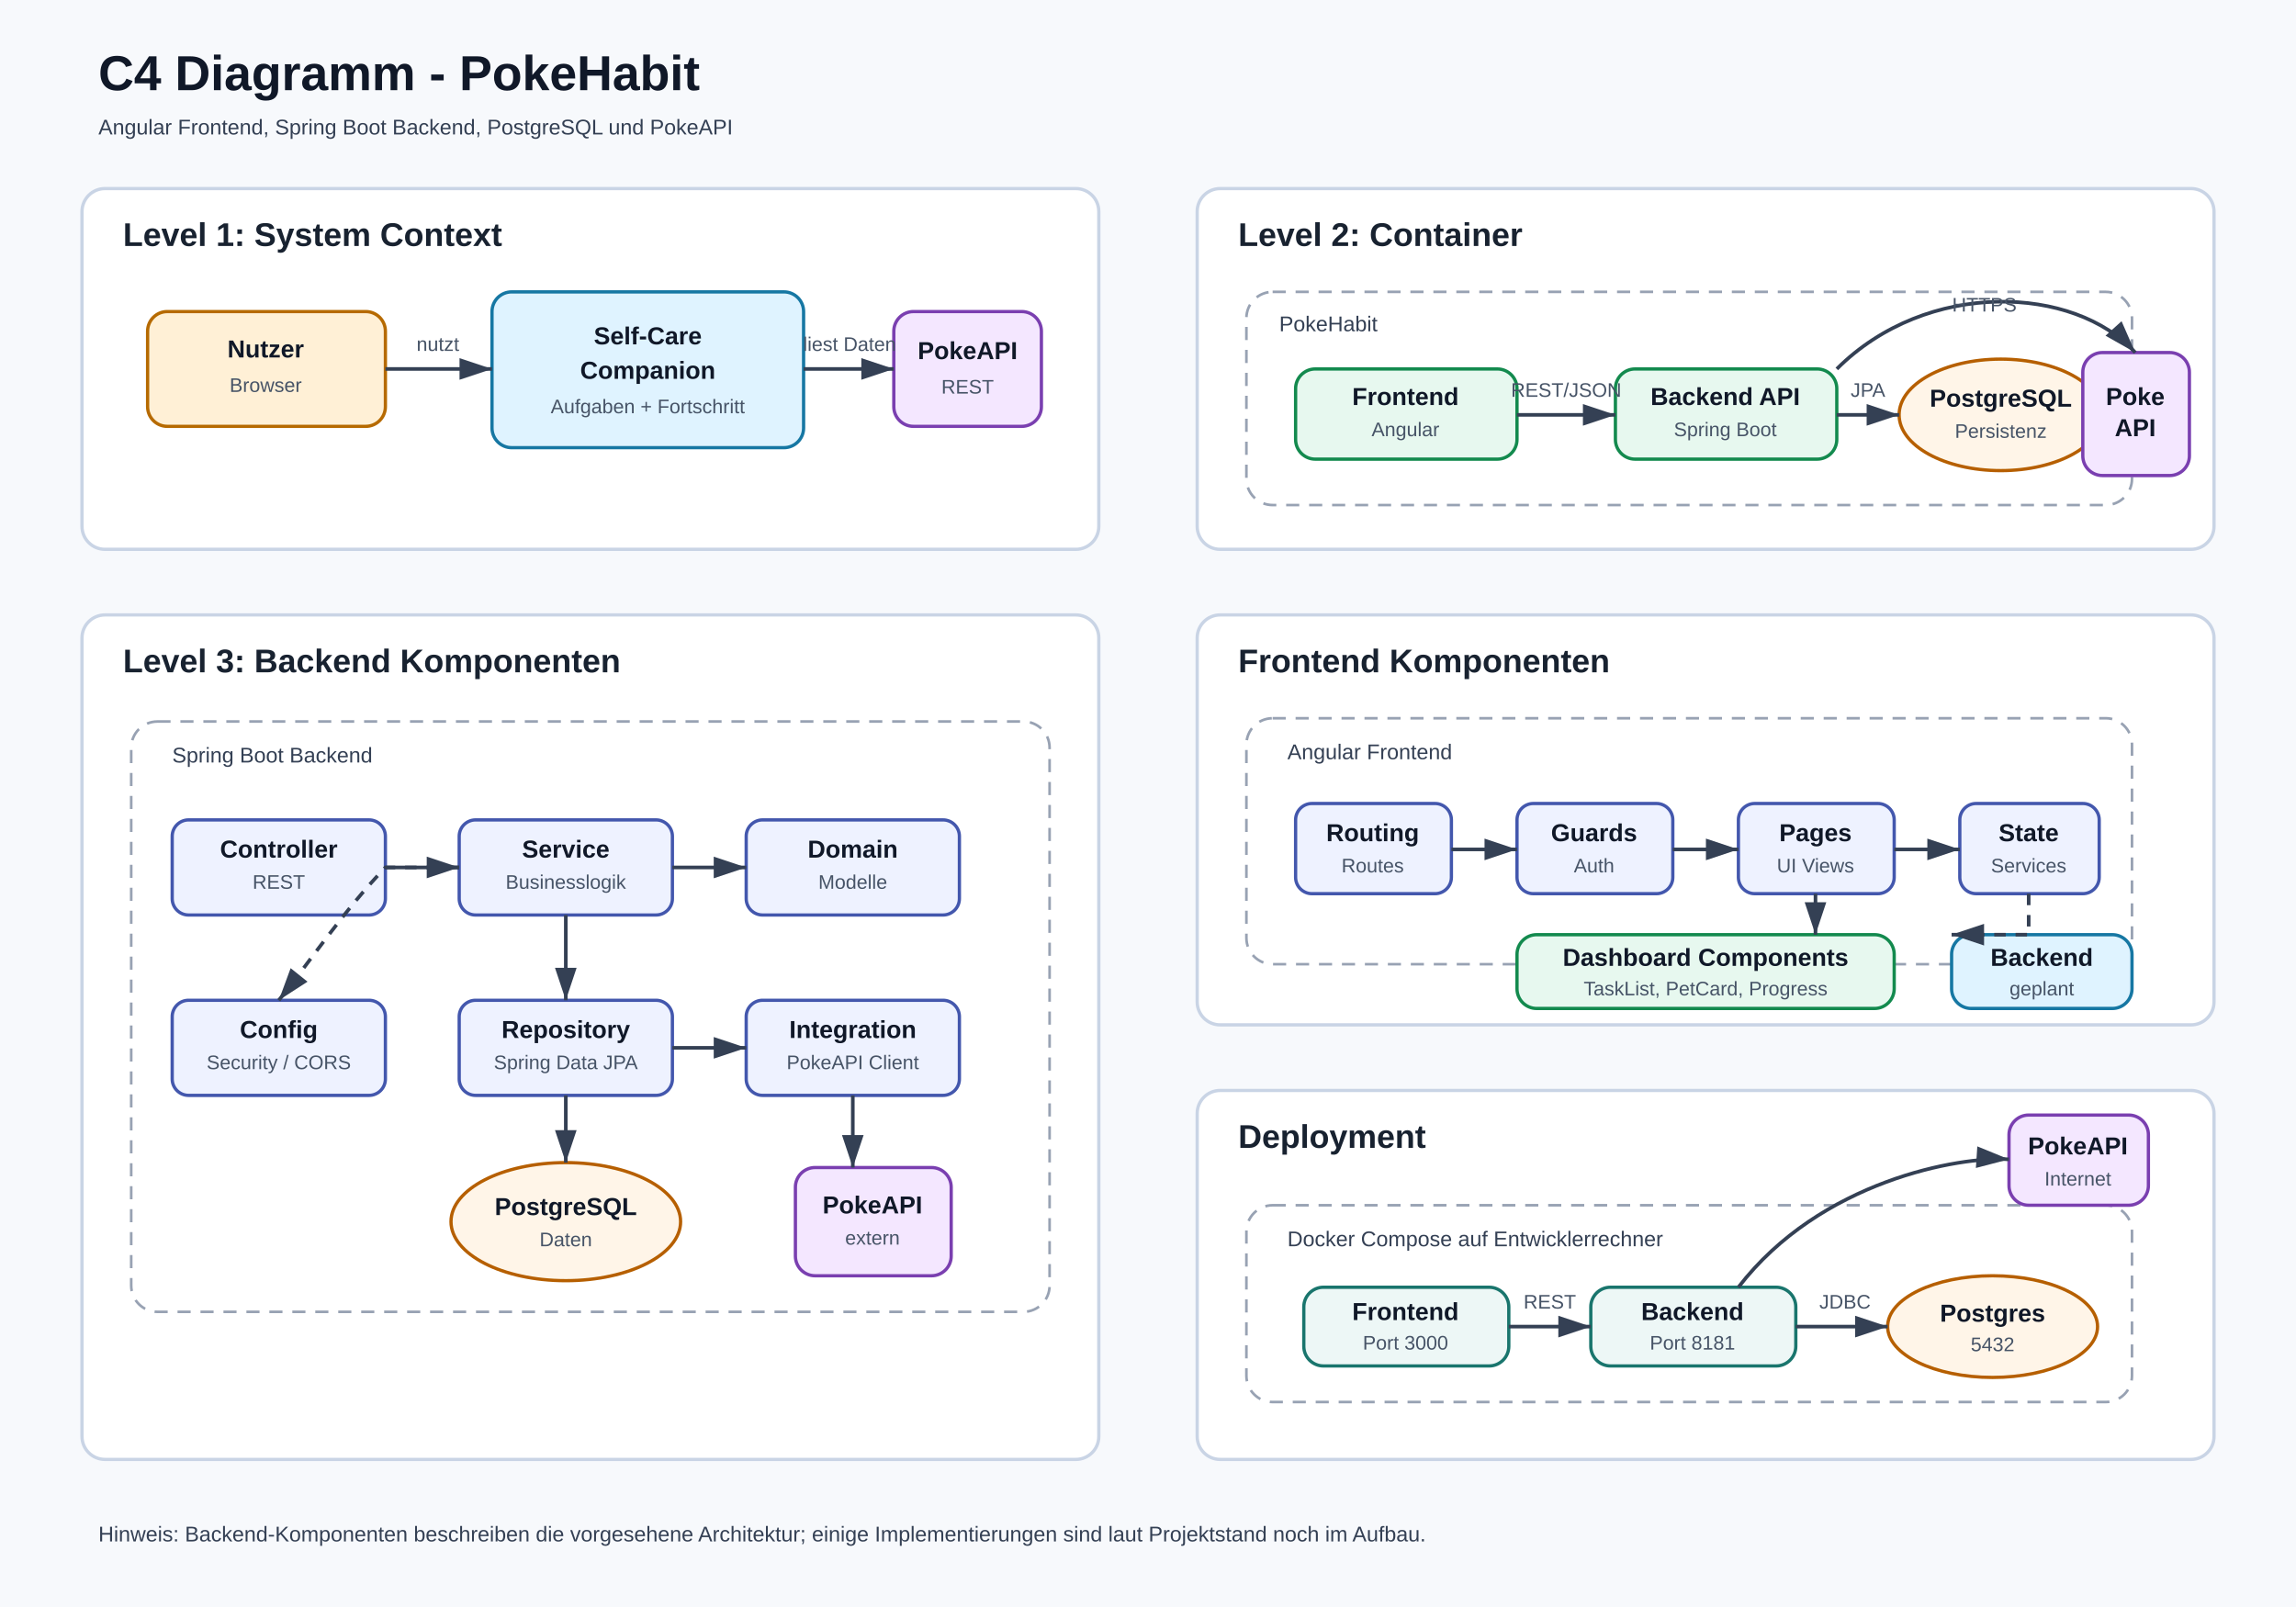
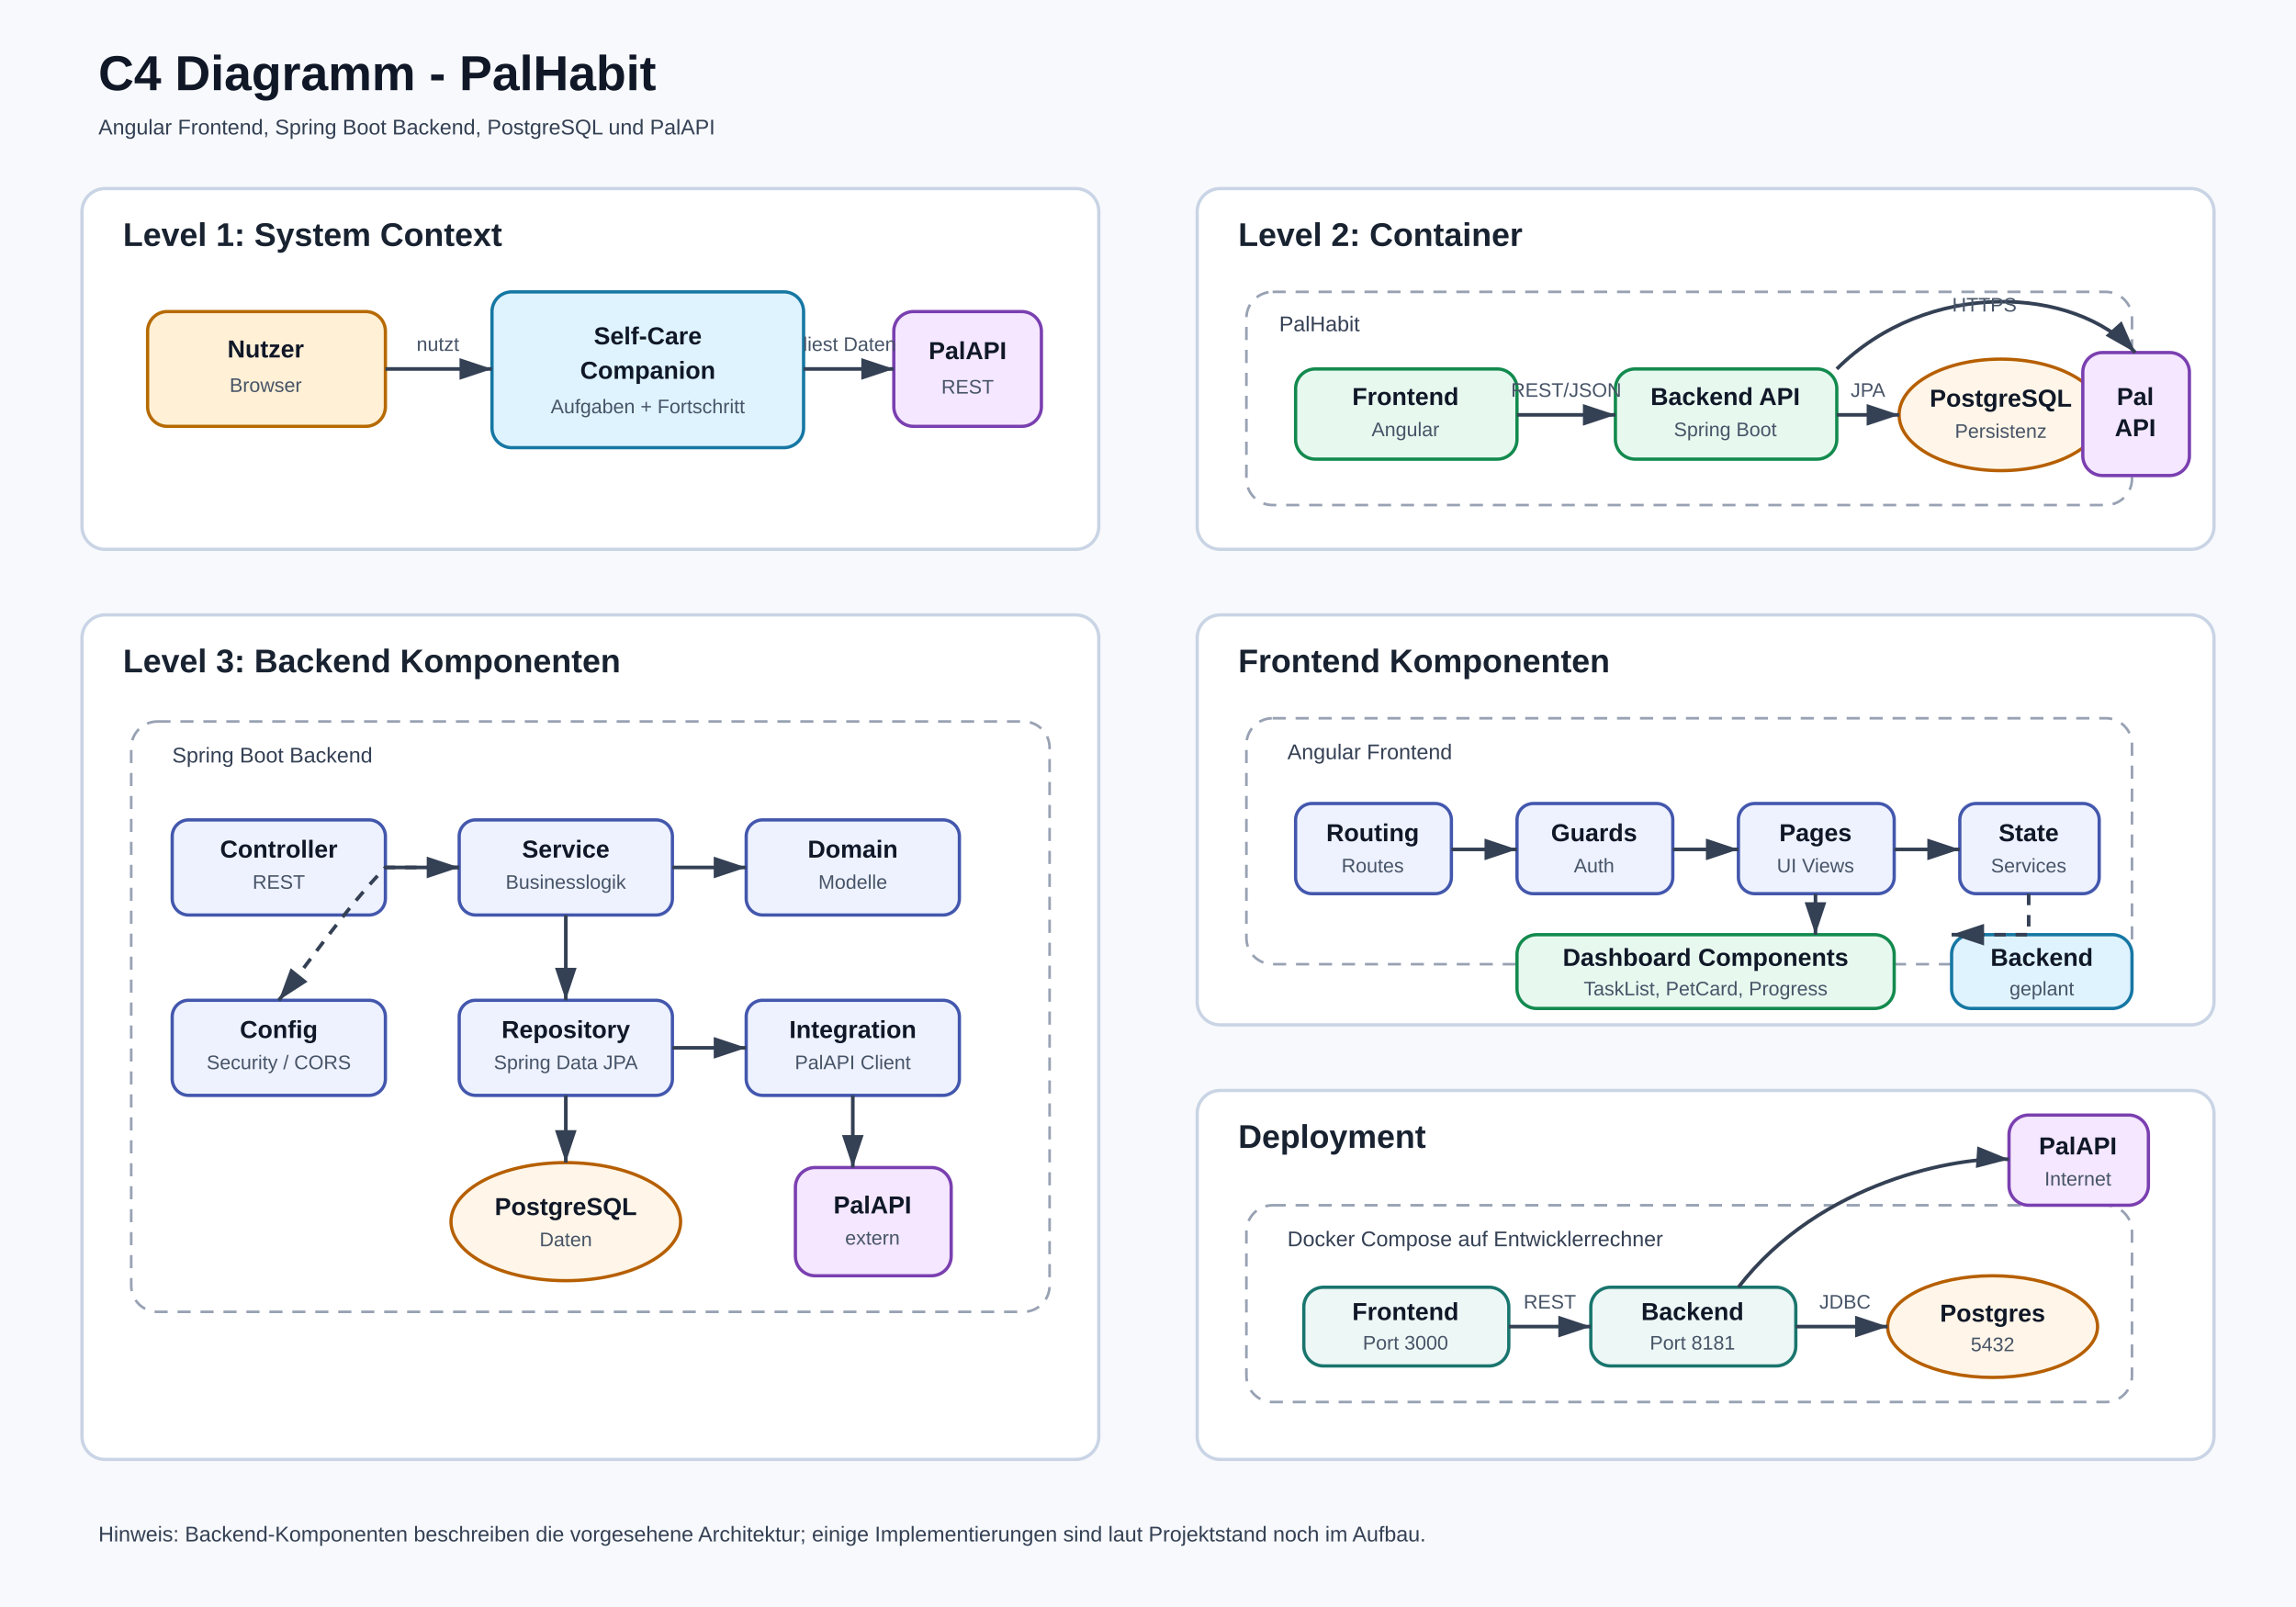
<svg xmlns="http://www.w3.org/2000/svg" width="1400" height="980" viewBox="0 0 1400 980" role="img" aria-labelledby="title desc">
  <defs>
    <marker id="arrow" markerWidth="10" markerHeight="10" refX="9" refY="3" orient="auto" markerUnits="strokeWidth">
      <path d="M0,0 L0,6 L9,3 z" fill="#344054" />
    </marker>
    <style>
      .bg { fill: #f7f9fc; }
      .panel { fill: #ffffff; stroke: #c9d4e5; stroke-width: 2; rx: 14; }
      .system { fill: #dff3ff; stroke: #1677a3; stroke-width: 2; rx: 12; }
      .person { fill: #fff0d6; stroke: #b66a00; stroke-width: 2; rx: 12; }
      .external { fill: #f4e7ff; stroke: #7a3fb0; stroke-width: 2; rx: 12; }
      .container { fill: #e7f8ef; stroke: #138a4e; stroke-width: 2; rx: 12; }
      .component { fill: #eef2ff; stroke: #4357ad; stroke-width: 2; rx: 10; }
      .database { fill: #fff5e8; stroke: #b65f00; stroke-width: 2; }
      .deploy { fill: #edf7f6; stroke: #19756d; stroke-width: 2; rx: 12; }
      .title { font: 700 30px Arial, sans-serif; fill: #101828; }
      .panelTitle { font: 700 20px Arial, sans-serif; fill: #182230; }
      .label { font: 700 15px Arial, sans-serif; fill: #101828; }
      .small { font: 13px Arial, sans-serif; fill: #344054; }
      .tiny { font: 12px Arial, sans-serif; fill: #475467; }
      .arrow { stroke: #344054; stroke-width: 2.2; fill: none; marker-end: url(#arrow); }
      .dash { stroke-dasharray: 7 6; }
      .group { fill: none; stroke: #98a2b3; stroke-width: 1.6; stroke-dasharray: 8 6; rx: 16; }
    </style>
  </defs>
  <rect class="bg" width="1400" height="980" />
-   <text x="60" y="55" class="title">C4 Diagramm - PokeHabit</text>
-   <text x="60" y="82" class="small">Angular Frontend, Spring Boot Backend, PostgreSQL und PokeAPI</text>
+   <text x="60" y="55" class="title">C4 Diagramm - PalHabit</text>
+   <text x="60" y="82" class="small">Angular Frontend, Spring Boot Backend, PostgreSQL und PalAPI</text>
  <rect x="50" y="115" width="620" height="220" class="panel" />
  <text x="75" y="150" class="panelTitle">Level 1: System Context</text>
  <rect x="90" y="190" width="145" height="70" class="person" />
  <text x="162" y="218" text-anchor="middle" class="label">Nutzer</text>
  <text x="162" y="239" text-anchor="middle" class="tiny">Browser</text>
  <rect x="300" y="178" width="190" height="95" class="system" />
  <text x="395" y="210" text-anchor="middle" class="label">Self-Care</text>
  <text x="395" y="231" text-anchor="middle" class="label">Companion</text>
  <text x="395" y="252" text-anchor="middle" class="tiny">Aufgaben + Fortschritt</text>
  <rect x="545" y="190" width="90" height="70" class="external" />
-   <text x="590" y="219" text-anchor="middle" class="label">PokeAPI</text>
+   <text x="590" y="219" text-anchor="middle" class="label">PalAPI</text>
  <text x="590" y="240" text-anchor="middle" class="tiny">REST</text>
  <path d="M235 225 H300" class="arrow" />
  <text x="267" y="214" text-anchor="middle" class="tiny">nutzt</text>
  <path d="M490 225 H545" class="arrow" />
  <text x="518" y="214" text-anchor="middle" class="tiny">liest Daten</text>
  <rect x="730" y="115" width="620" height="220" class="panel" />
  <text x="755" y="150" class="panelTitle">Level 2: Container</text>
  <rect x="760" y="178" width="540" height="130" class="group" />
-   <text x="780" y="202" class="small">PokeHabit</text>
+   <text x="780" y="202" class="small">PalHabit</text>
  <rect x="790" y="225" width="135" height="55" class="container" />
  <text x="857" y="247" text-anchor="middle" class="label">Frontend</text>
  <text x="857" y="266" text-anchor="middle" class="tiny">Angular</text>
  <rect x="985" y="225" width="135" height="55" class="container" />
  <text x="1052" y="247" text-anchor="middle" class="label">Backend API</text>
  <text x="1052" y="266" text-anchor="middle" class="tiny">Spring Boot</text>
  <ellipse cx="1220" cy="253" rx="62" ry="34" class="database" />
  <text x="1220" y="248" text-anchor="middle" class="label">PostgreSQL</text>
  <text x="1220" y="267" text-anchor="middle" class="tiny">Persistenz</text>
  <rect x="760" y="225" width="0" height="0" fill="none" />
  <path d="M925 253 H985" class="arrow" />
  <text x="955" y="242" text-anchor="middle" class="tiny">REST/JSON</text>
  <path d="M1120 253 H1158" class="arrow" />
  <text x="1139" y="242" text-anchor="middle" class="tiny">JPA</text>
  <rect x="1270" y="215" width="65" height="75" class="external" />
-   <text x="1302" y="247" text-anchor="middle" class="label">Poke</text>
+   <text x="1302" y="247" text-anchor="middle" class="label">Pal</text>
  <text x="1302" y="266" text-anchor="middle" class="label">API</text>
  <path d="M1120 225 C1175 170,1265 174,1302 215" class="arrow" />
  <text x="1210" y="190" text-anchor="middle" class="tiny">HTTPS</text>
  <rect x="50" y="375" width="620" height="515" class="panel" />
  <text x="75" y="410" class="panelTitle">Level 3: Backend Komponenten</text>
  <rect x="80" y="440" width="560" height="360" class="group" />
  <text x="105" y="465" class="small">Spring Boot Backend</text>
  <rect x="105" y="500" width="130" height="58" class="component" />
  <text x="170" y="523" text-anchor="middle" class="label">Controller</text>
  <text x="170" y="542" text-anchor="middle" class="tiny">REST</text>
  <rect x="280" y="500" width="130" height="58" class="component" />
  <text x="345" y="523" text-anchor="middle" class="label">Service</text>
  <text x="345" y="542" text-anchor="middle" class="tiny">Businesslogik</text>
  <rect x="455" y="500" width="130" height="58" class="component" />
  <text x="520" y="523" text-anchor="middle" class="label">Domain</text>
  <text x="520" y="542" text-anchor="middle" class="tiny">Modelle</text>
  <rect x="280" y="610" width="130" height="58" class="component" />
  <text x="345" y="633" text-anchor="middle" class="label">Repository</text>
  <text x="345" y="652" text-anchor="middle" class="tiny">Spring Data JPA</text>
  <rect x="455" y="610" width="130" height="58" class="component" />
  <text x="520" y="633" text-anchor="middle" class="label">Integration</text>
-   <text x="520" y="652" text-anchor="middle" class="tiny">PokeAPI Client</text>
+   <text x="520" y="652" text-anchor="middle" class="tiny">PalAPI Client</text>
  <rect x="105" y="610" width="130" height="58" class="component" />
  <text x="170" y="633" text-anchor="middle" class="label">Config</text>
  <text x="170" y="652" text-anchor="middle" class="tiny">Security / CORS</text>
  <ellipse cx="345" cy="745" rx="70" ry="36" class="database" />
  <text x="345" y="741" text-anchor="middle" class="label">PostgreSQL</text>
  <text x="345" y="760" text-anchor="middle" class="tiny">Daten</text>
  <rect x="485" y="712" width="95" height="66" class="external" />
-   <text x="532" y="740" text-anchor="middle" class="label">PokeAPI</text>
+   <text x="532" y="740" text-anchor="middle" class="label">PalAPI</text>
  <text x="532" y="759" text-anchor="middle" class="tiny">extern</text>
  <path d="M235 529 H280" class="arrow" />
  <path d="M410 529 H455" class="arrow" />
  <path d="M345 558 V610" class="arrow" />
  <path d="M410 639 H455" class="arrow" />
  <path d="M280 529 H235 C210 555,190 585,170 610" class="arrow dash" />
  <path d="M345 668 V709" class="arrow" />
  <path d="M520 668 V712" class="arrow" />
  <rect x="730" y="375" width="620" height="250" class="panel" />
  <text x="755" y="410" class="panelTitle">Frontend Komponenten</text>
  <rect x="760" y="438" width="540" height="150" class="group" />
  <text x="785" y="463" class="small">Angular Frontend</text>
  <rect x="790" y="490" width="95" height="55" class="component" />
  <text x="837" y="513" text-anchor="middle" class="label">Routing</text>
  <text x="837" y="532" text-anchor="middle" class="tiny">Routes</text>
  <rect x="925" y="490" width="95" height="55" class="component" />
  <text x="972" y="513" text-anchor="middle" class="label">Guards</text>
  <text x="972" y="532" text-anchor="middle" class="tiny">Auth</text>
  <rect x="1060" y="490" width="95" height="55" class="component" />
  <text x="1107" y="513" text-anchor="middle" class="label">Pages</text>
  <text x="1107" y="532" text-anchor="middle" class="tiny">UI Views</text>
  <rect x="1195" y="490" width="85" height="55" class="component" />
  <text x="1237" y="513" text-anchor="middle" class="label">State</text>
  <text x="1237" y="532" text-anchor="middle" class="tiny">Services</text>
  <path d="M885 518 H925" class="arrow" />
  <path d="M1020 518 H1060" class="arrow" />
  <path d="M1155 518 H1195" class="arrow" />
  <rect x="925" y="570" width="230" height="45" class="container" />
  <text x="1040" y="589" text-anchor="middle" class="label">Dashboard Components</text>
  <text x="1040" y="607" text-anchor="middle" class="tiny">TaskList, PetCard, Progress</text>
  <rect x="1190" y="570" width="110" height="45" class="system" />
  <text x="1245" y="589" text-anchor="middle" class="label">Backend</text>
  <text x="1245" y="607" text-anchor="middle" class="tiny">geplant</text>
  <path d="M1107 545 V570" class="arrow" />
  <path d="M1237 545 V570 H1190" class="arrow dash" />
  <rect x="730" y="665" width="620" height="225" class="panel" />
  <text x="755" y="700" class="panelTitle">Deployment</text>
  <rect x="760" y="735" width="540" height="120" class="group" />
  <text x="785" y="760" class="small">Docker Compose auf Entwicklerrechner</text>
  <rect x="795" y="785" width="125" height="48" class="deploy" />
  <text x="857" y="805" text-anchor="middle" class="label">Frontend</text>
  <text x="857" y="823" text-anchor="middle" class="tiny">Port 3000</text>
  <rect x="970" y="785" width="125" height="48" class="deploy" />
  <text x="1032" y="805" text-anchor="middle" class="label">Backend</text>
  <text x="1032" y="823" text-anchor="middle" class="tiny">Port 8181</text>
  <ellipse cx="1215" cy="809" rx="64" ry="31" class="database" />
  <text x="1215" y="806" text-anchor="middle" class="label">Postgres</text>
  <text x="1215" y="824" text-anchor="middle" class="tiny">5432</text>
  <rect x="1225" y="680" width="85" height="55" class="external" />
-   <text x="1267" y="704" text-anchor="middle" class="label">PokeAPI</text>
+   <text x="1267" y="704" text-anchor="middle" class="label">PalAPI</text>
  <text x="1267" y="723" text-anchor="middle" class="tiny">Internet</text>
  <path d="M920 809 H970" class="arrow" />
  <path d="M1095 809 H1151" class="arrow" />
  <path d="M1060 785 C1110 720,1195 705,1225 707" class="arrow" />
  <text x="945" y="798" text-anchor="middle" class="tiny">REST</text>
  <text x="1125" y="798" text-anchor="middle" class="tiny">JDBC</text>
  <text x="60" y="940" class="small">Hinweis: Backend-Komponenten beschreiben die vorgesehene Architektur; einige Implementierungen sind laut Projektstand noch im Aufbau.</text>
</svg>
